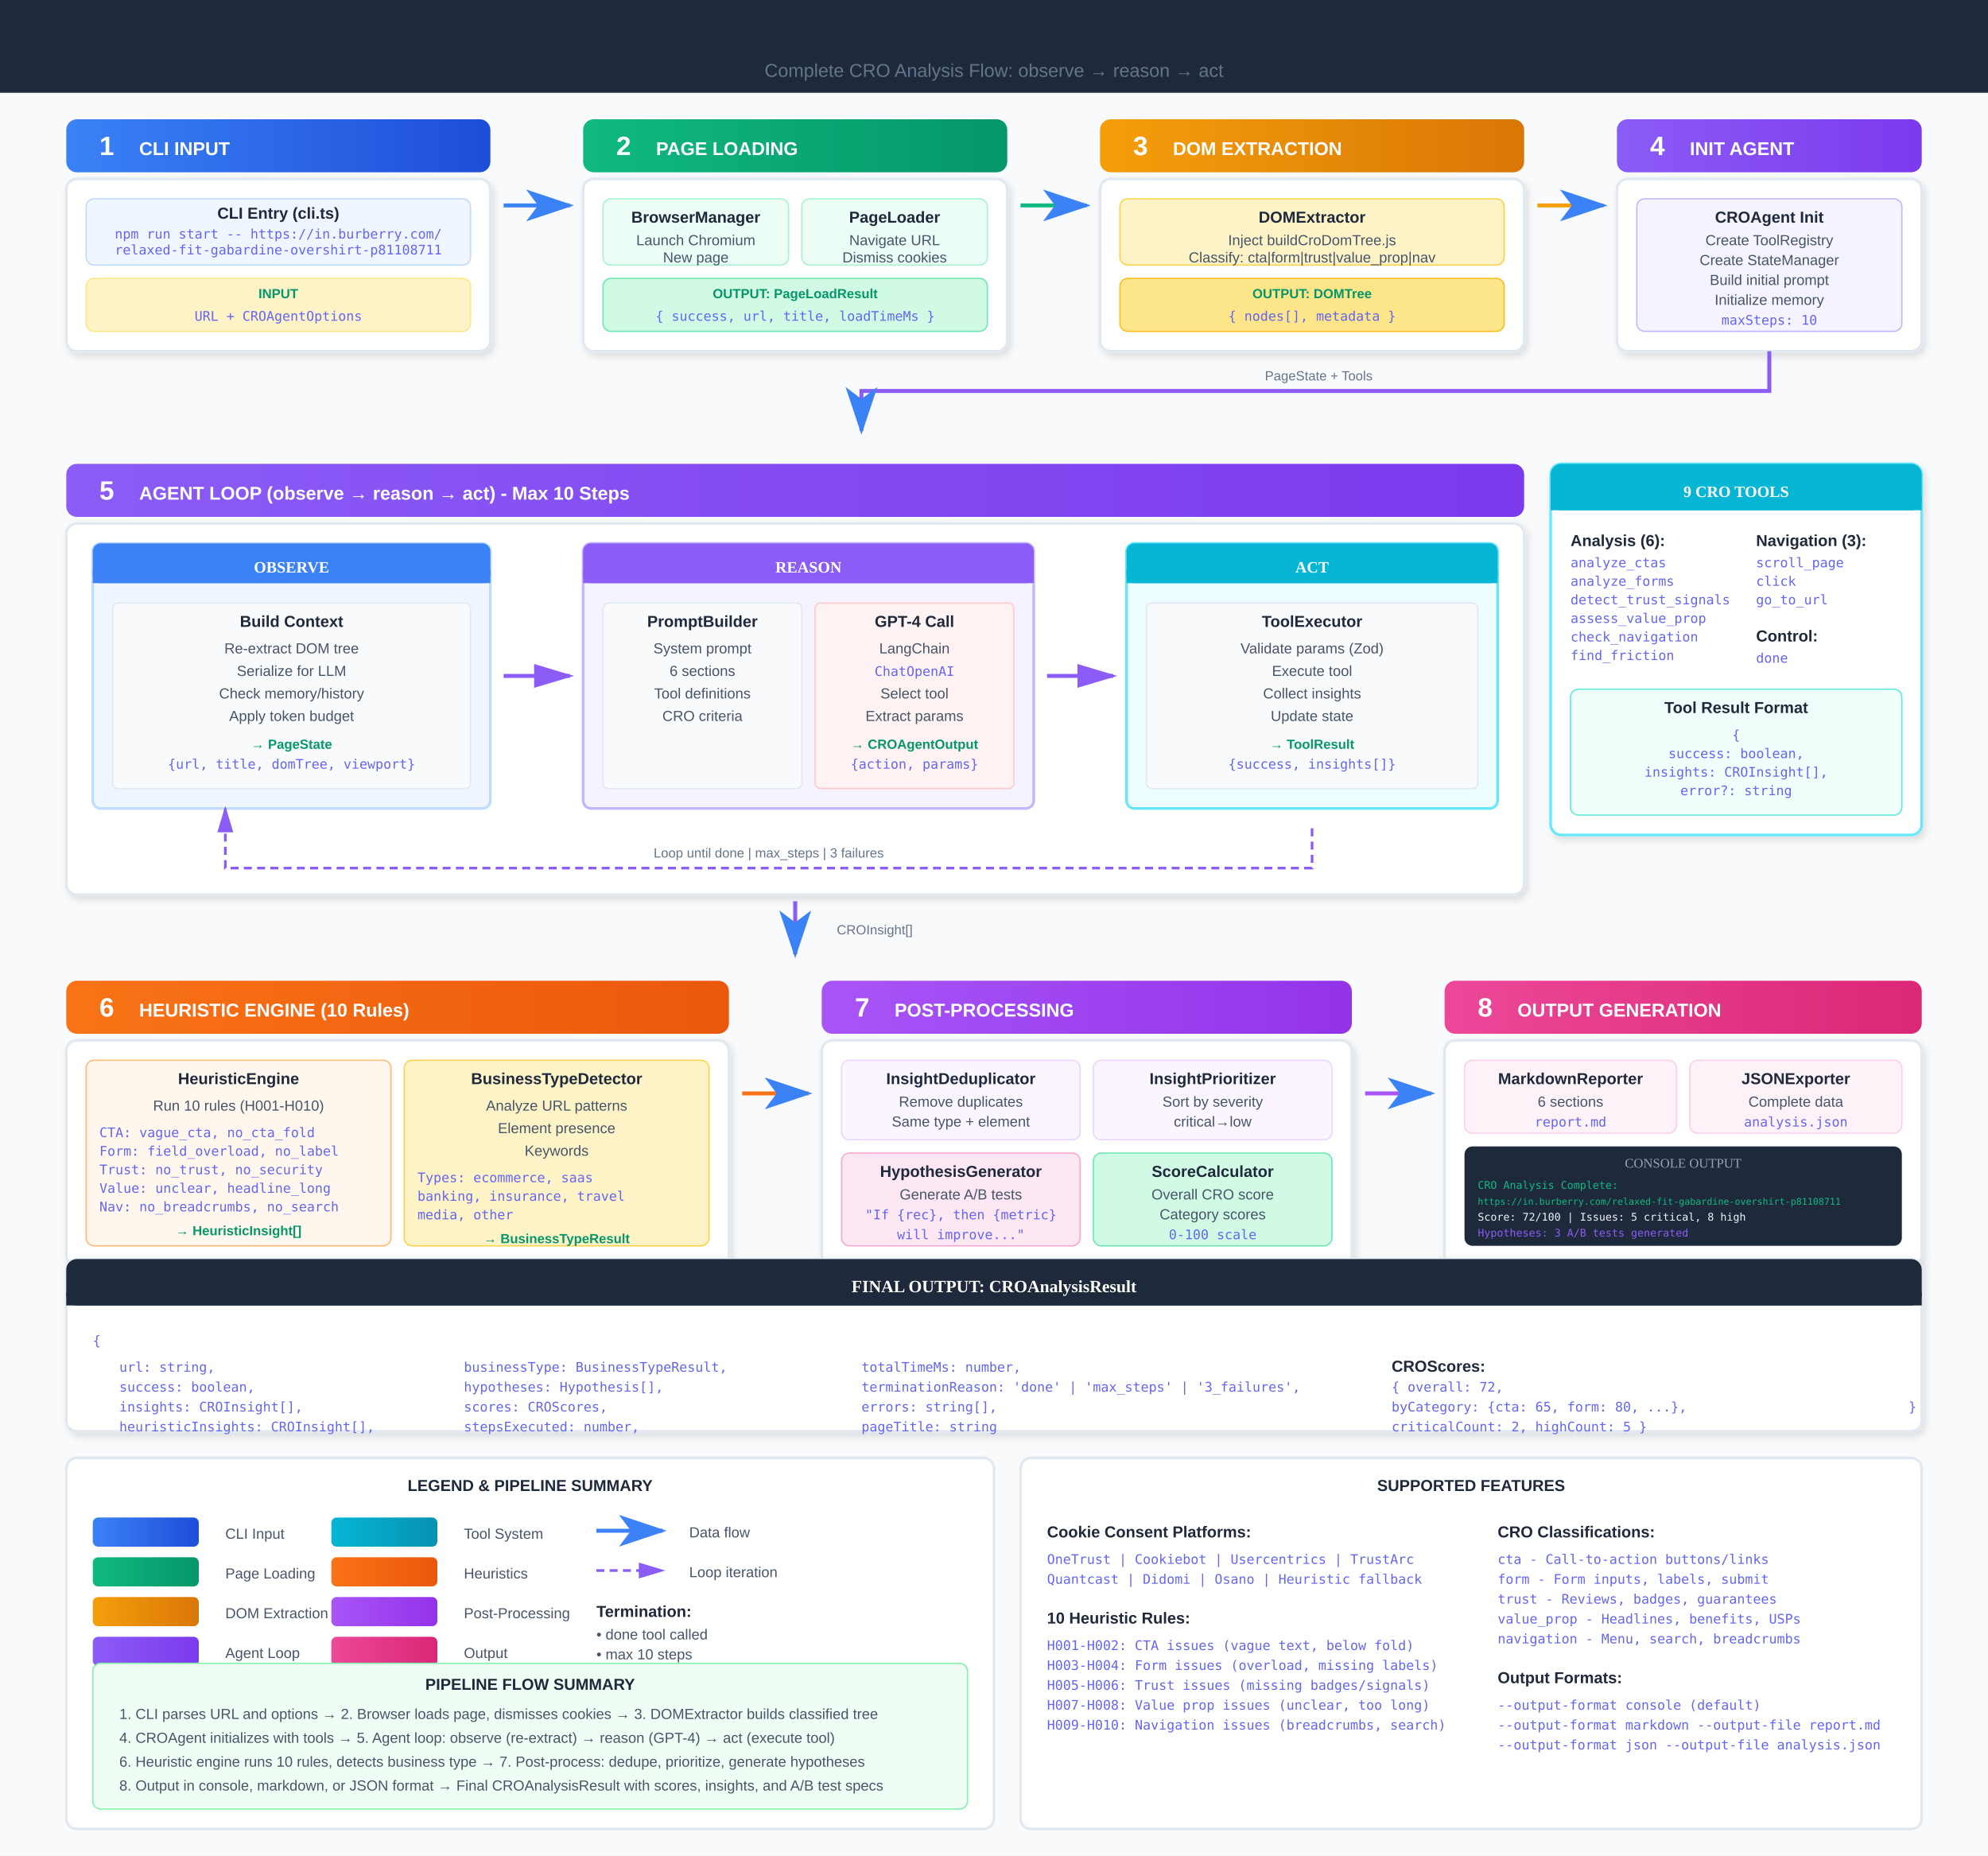
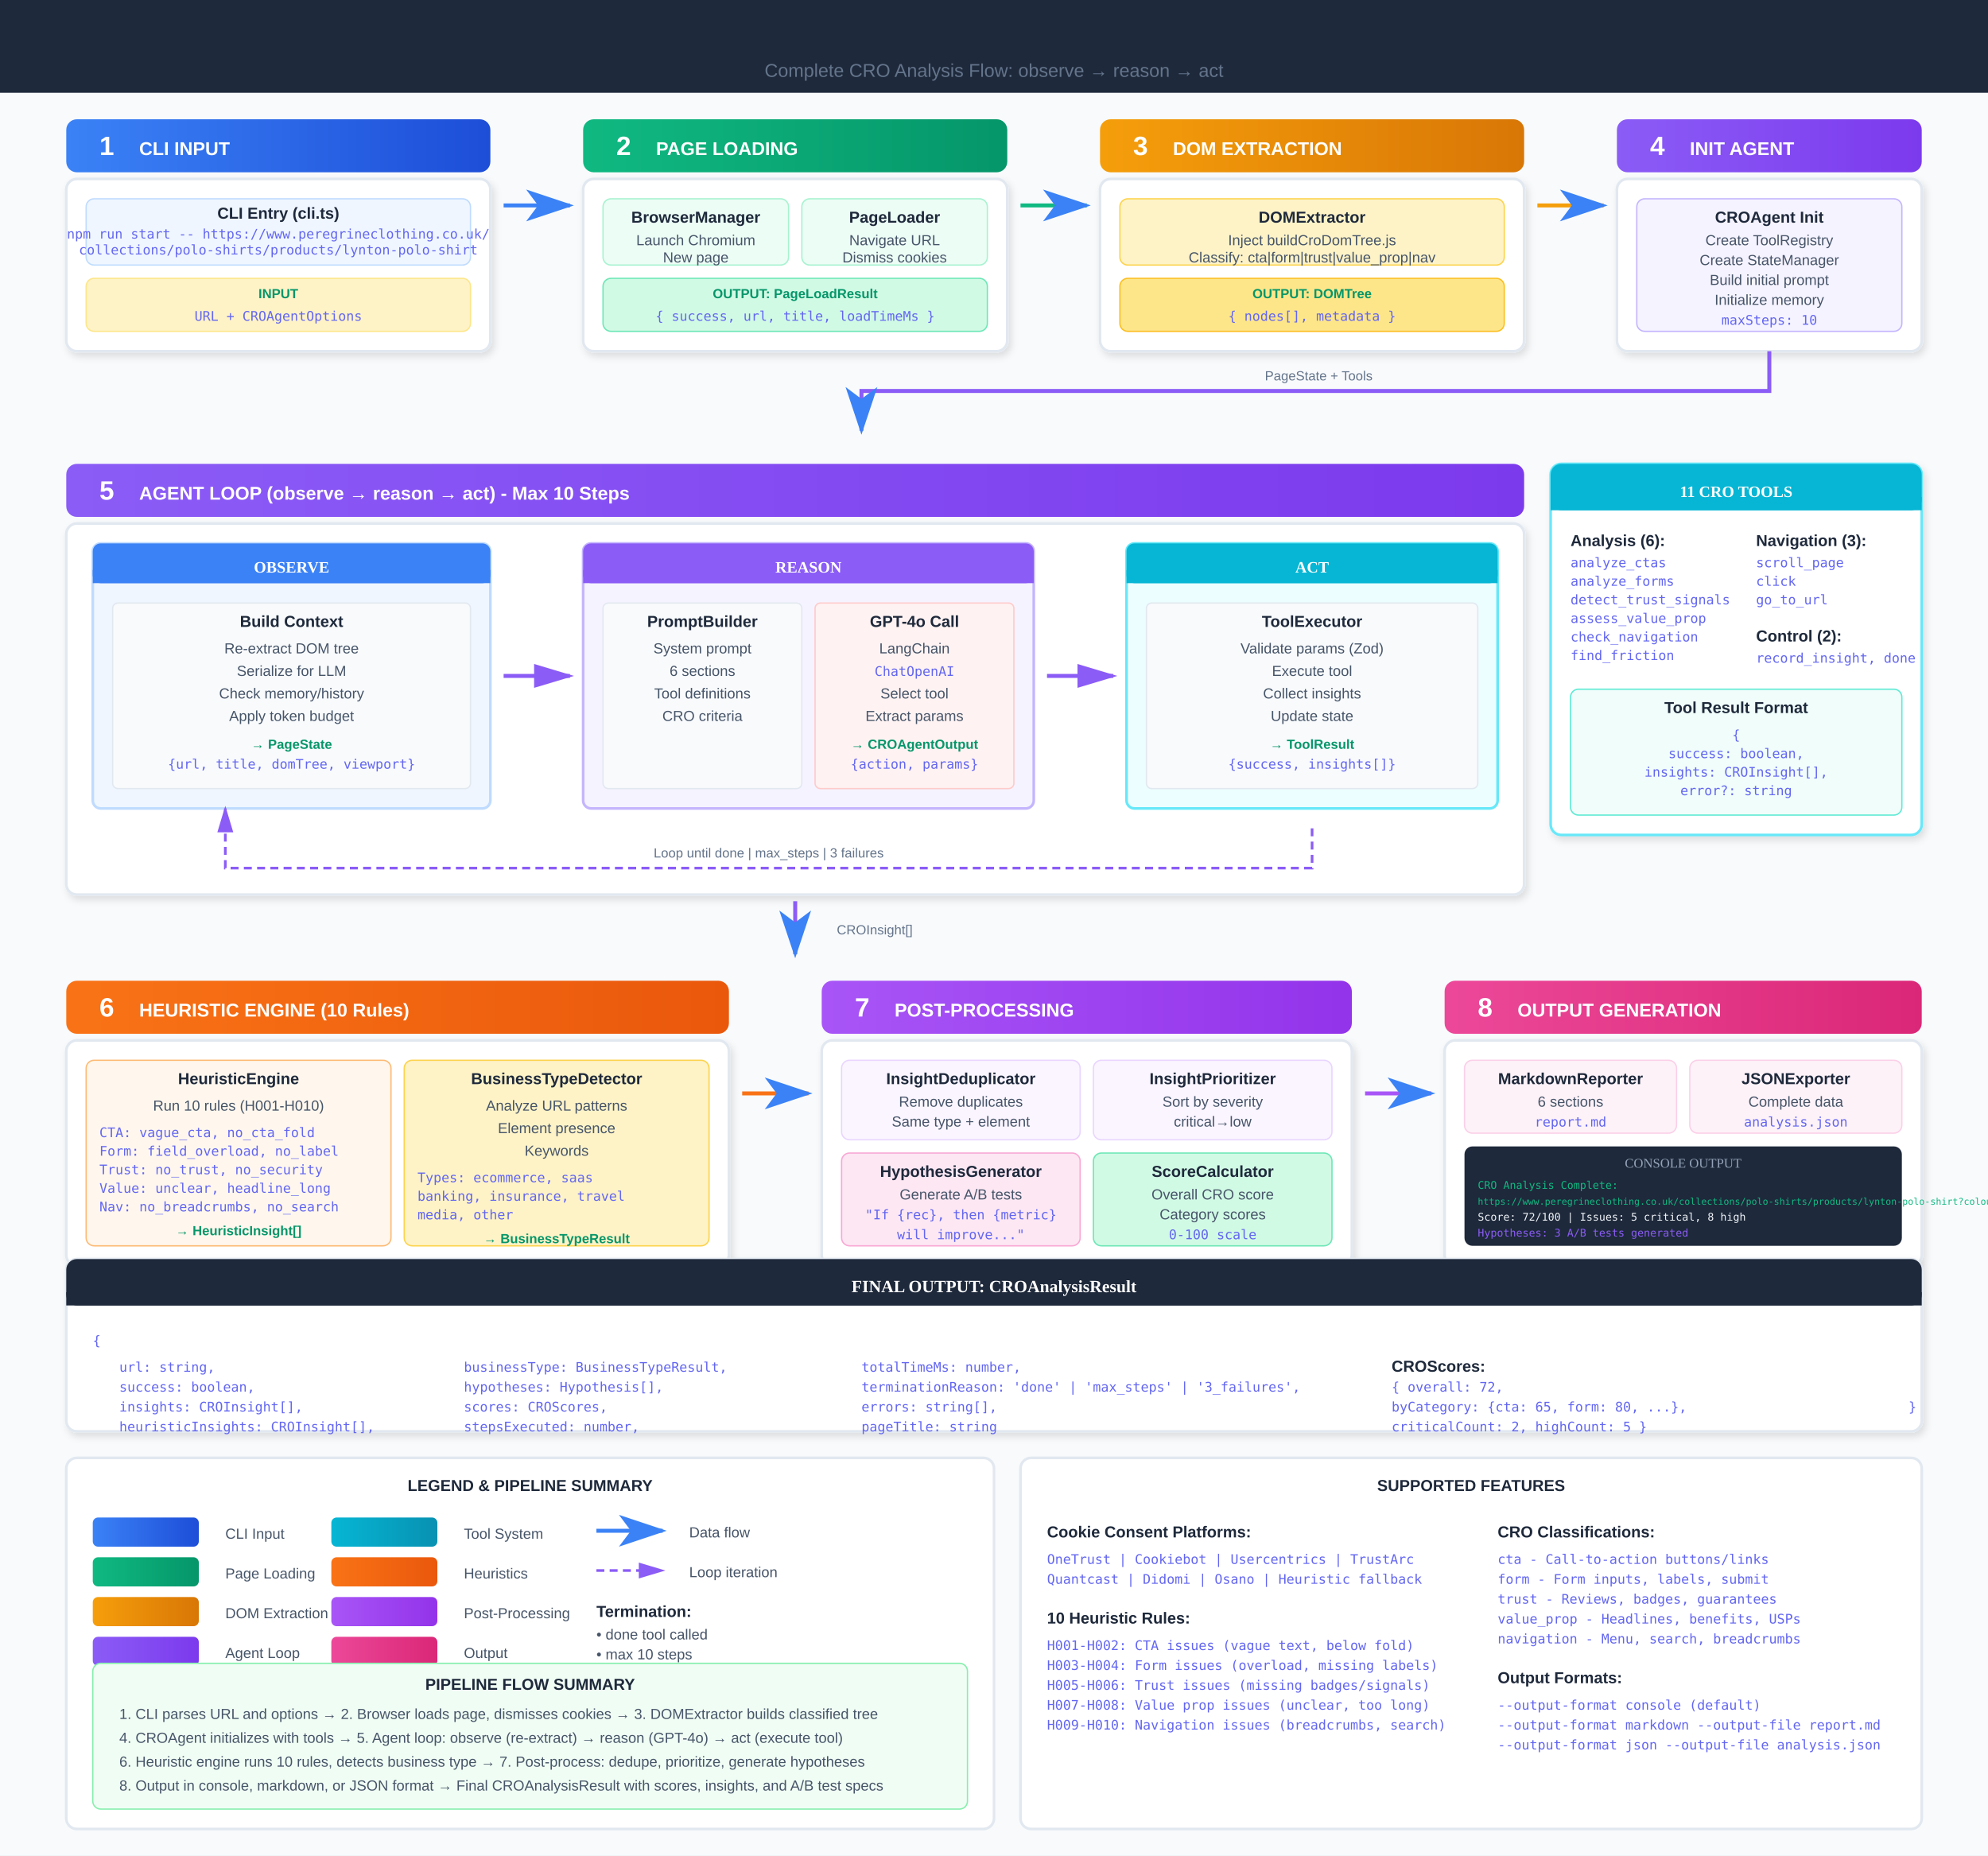
<svg xmlns="http://www.w3.org/2000/svg" viewBox="0 0 1500 1400">
  <defs>
    <style>
      .title { font: bold 26px 'Segoe UI', Arial, sans-serif; fill: #1e293b; }
      .subtitle { font: 14px 'Segoe UI', Arial, sans-serif; fill: #64748b; }
      .stage-title { font: bold 14px 'Segoe UI', Arial, sans-serif; fill: white; }
      .stage-num { font: bold 20px 'Segoe UI', Arial, sans-serif; fill: white; }
      .box-title { font: bold 12px 'Segoe UI', Arial, sans-serif; fill: #1e293b; }
      .box-text { font: 11px 'Segoe UI', Arial, sans-serif; fill: #475569; }
      .code-text { font: 10px 'Consolas', monospace; fill: #6366f1; }
      .data-label { font: bold 10px 'Segoe UI', Arial, sans-serif; fill: #059669; }
      .arrow-label { font: 10px 'Segoe UI', Arial, sans-serif; fill: #64748b; }
    </style>
    <linearGradient id="stage1Grad" x1="0%" y1="0%" x2="100%" y2="0%">
      <stop offset="0%" style="stop-color:#3b82f6" />
      <stop offset="100%" style="stop-color:#1d4ed8" />
    </linearGradient>
    <linearGradient id="stage2Grad" x1="0%" y1="0%" x2="100%" y2="0%">
      <stop offset="0%" style="stop-color:#10b981" />
      <stop offset="100%" style="stop-color:#059669" />
    </linearGradient>
    <linearGradient id="stage3Grad" x1="0%" y1="0%" x2="100%" y2="0%">
      <stop offset="0%" style="stop-color:#f59e0b" />
      <stop offset="100%" style="stop-color:#d97706" />
    </linearGradient>
    <linearGradient id="stage4Grad" x1="0%" y1="0%" x2="100%" y2="0%">
      <stop offset="0%" style="stop-color:#8b5cf6" />
      <stop offset="100%" style="stop-color:#7c3aed" />
    </linearGradient>
    <linearGradient id="stage5Grad" x1="0%" y1="0%" x2="100%" y2="0%">
      <stop offset="0%" style="stop-color:#06b6d4" />
      <stop offset="100%" style="stop-color:#0891b2" />
    </linearGradient>
    <linearGradient id="stage6Grad" x1="0%" y1="0%" x2="100%" y2="0%">
      <stop offset="0%" style="stop-color:#f97316" />
      <stop offset="100%" style="stop-color:#ea580c" />
    </linearGradient>
    <linearGradient id="stage7Grad" x1="0%" y1="0%" x2="100%" y2="0%">
      <stop offset="0%" style="stop-color:#a855f7" />
      <stop offset="100%" style="stop-color:#9333ea" />
    </linearGradient>
    <linearGradient id="stage8Grad" x1="0%" y1="0%" x2="100%" y2="0%">
      <stop offset="0%" style="stop-color:#ec4899" />
      <stop offset="100%" style="stop-color:#db2777" />
    </linearGradient>
    <filter id="shadow" x="-10%" y="-10%" width="120%" height="130%">
      <feDropShadow dx="2" dy="3" stdDeviation="3" flood-opacity="0.12" />
    </filter>
    <marker id="flowArrow" markerWidth="12" markerHeight="8" refX="11" refY="4" orient="auto">
      <path d="M0,0 L12,4 L0,8 L3,4 Z" fill="#3b82f6" />
    </marker>
    <marker id="dataArrow" markerWidth="10" markerHeight="6" refX="9" refY="3" orient="auto">
      <path d="M0,0 L10,3 L0,6 Z" fill="#10b981" />
    </marker>
    <marker id="loopArrow" markerWidth="10" markerHeight="6" refX="9" refY="3" orient="auto">
      <path d="M0,0 L10,3 L0,6 Z" fill="#8b5cf6" />
    </marker>
  </defs>
  <rect width="1500" height="1400" fill="#f8fafc" />
  <rect x="0" y="0" width="1500" height="70" fill="#1e293b" />
  <text x="750" y="38" class="title" text-anchor="middle" fill="white">CRO Browser Agent - Data Flow Pipeline</text>
  <text x="750" y="58" class="subtitle" text-anchor="middle" fill="#94a3b8">Complete CRO Analysis Flow: observe → reason → act</text>
  <g transform="translate(50, 90)">
    <rect width="320" height="40" rx="8" fill="url(#stage1Grad)" />
    <text x="25" y="27" class="stage-num">1</text>
    <text x="55" y="27" class="stage-title">CLI INPUT</text>
    <rect x="0" y="45" width="320" height="130" rx="8" fill="white" stroke="#e2e8f0" stroke-width="2" filter="url(#shadow)" />
    <g transform="translate(15, 60)">
      <rect width="290" height="50" rx="6" fill="#eff6ff" stroke="#bfdbfe" />
      <text x="145" y="15" class="box-title" text-anchor="middle">CLI Entry (cli.ts)</text>
-       <text x="145" y="30" class="code-text" text-anchor="middle" font-size="8">npm run start -- https://in.burberry.com/</text>
-       <text x="145" y="42" class="code-text" text-anchor="middle" font-size="8">relaxed-fit-gabardine-overshirt-p81108711</text>
+       <text x="145" y="30" class="code-text" text-anchor="middle" font-size="8">npm run start -- https://www.peregrineclothing.co.uk/</text>
+       <text x="145" y="42" class="code-text" text-anchor="middle" font-size="8">collections/polo-shirts/products/lynton-polo-shirt</text>
    </g>
    <g transform="translate(15, 120)">
      <rect width="290" height="40" rx="6" fill="#fef3c7" stroke="#fde68a" />
      <text x="145" y="15" class="data-label" text-anchor="middle">INPUT</text>
      <text x="145" y="32" class="code-text" text-anchor="middle">URL + CROAgentOptions</text>
    </g>
  </g>
  <g transform="translate(380, 155)">
    <line x1="0" y1="0" x2="50" y2="0" stroke="#3b82f6" stroke-width="3" marker-end="url(#flowArrow)" />
  </g>
  <g transform="translate(440, 90)">
    <rect width="320" height="40" rx="8" fill="url(#stage2Grad)" />
    <text x="25" y="27" class="stage-num">2</text>
    <text x="55" y="27" class="stage-title">PAGE LOADING</text>
    <rect x="0" y="45" width="320" height="130" rx="8" fill="white" stroke="#e2e8f0" stroke-width="2" filter="url(#shadow)" />
    <g transform="translate(15, 60)">
      <rect width="140" height="50" rx="6" fill="#ecfdf5" stroke="#a7f3d0" />
      <text x="70" y="18" class="box-title" text-anchor="middle">BrowserManager</text>
      <text x="70" y="35" class="box-text" text-anchor="middle">Launch Chromium</text>
      <text x="70" y="48" class="box-text" text-anchor="middle">New page</text>
    </g>
    <g transform="translate(165, 60)">
      <rect width="140" height="50" rx="6" fill="#ecfdf5" stroke="#a7f3d0" />
      <text x="70" y="18" class="box-title" text-anchor="middle">PageLoader</text>
      <text x="70" y="35" class="box-text" text-anchor="middle">Navigate URL</text>
      <text x="70" y="48" class="box-text" text-anchor="middle">Dismiss cookies</text>
    </g>
    <g transform="translate(15, 120)">
      <rect width="290" height="40" rx="6" fill="#d1fae5" stroke="#6ee7b7" />
      <text x="145" y="15" class="data-label" text-anchor="middle">OUTPUT: PageLoadResult</text>
      <text x="145" y="32" class="code-text" text-anchor="middle">{ success, url, title, loadTimeMs }</text>
    </g>
  </g>
  <g transform="translate(770, 155)">
    <line x1="0" y1="0" x2="50" y2="0" stroke="#10b981" stroke-width="3" marker-end="url(#flowArrow)" />
  </g>
  <g transform="translate(830, 90)">
    <rect width="320" height="40" rx="8" fill="url(#stage3Grad)" />
    <text x="25" y="27" class="stage-num">3</text>
    <text x="55" y="27" class="stage-title">DOM EXTRACTION</text>
    <rect x="0" y="45" width="320" height="130" rx="8" fill="white" stroke="#e2e8f0" stroke-width="2" filter="url(#shadow)" />
    <g transform="translate(15, 60)">
      <rect width="290" height="50" rx="6" fill="#fef3c7" stroke="#fcd34d" />
      <text x="145" y="18" class="box-title" text-anchor="middle">DOMExtractor</text>
      <text x="145" y="35" class="box-text" text-anchor="middle">Inject buildCroDomTree.js</text>
      <text x="145" y="48" class="box-text" text-anchor="middle">Classify: cta|form|trust|value_prop|nav</text>
    </g>
    <g transform="translate(15, 120)">
      <rect width="290" height="40" rx="6" fill="#fde68a" stroke="#fbbf24" />
      <text x="145" y="15" class="data-label" text-anchor="middle">OUTPUT: DOMTree</text>
      <text x="145" y="32" class="code-text" text-anchor="middle">{ nodes[], metadata }</text>
    </g>
  </g>
  <g transform="translate(1160, 155)">
    <line x1="0" y1="0" x2="50" y2="0" stroke="#f59e0b" stroke-width="3" marker-end="url(#flowArrow)" />
  </g>
  <g transform="translate(1220, 90)">
    <rect width="230" height="40" rx="8" fill="url(#stage4Grad)" />
    <text x="25" y="27" class="stage-num">4</text>
    <text x="55" y="27" class="stage-title">INIT AGENT</text>
    <rect x="0" y="45" width="230" height="130" rx="8" fill="white" stroke="#e2e8f0" stroke-width="2" filter="url(#shadow)" />
    <g transform="translate(15, 60)">
      <rect width="200" height="100" rx="6" fill="#f5f3ff" stroke="#c4b5fd" />
      <text x="100" y="18" class="box-title" text-anchor="middle">CROAgent Init</text>
      <text x="100" y="35" class="box-text" text-anchor="middle">Create ToolRegistry</text>
      <text x="100" y="50" class="box-text" text-anchor="middle">Create StateManager</text>
      <text x="100" y="65" class="box-text" text-anchor="middle">Build initial prompt</text>
      <text x="100" y="80" class="box-text" text-anchor="middle">Initialize memory</text>
      <text x="100" y="95" class="code-text" text-anchor="middle">maxSteps: 10</text>
    </g>
  </g>
  <g transform="translate(1335, 265)">
    <path d="M0,0 L0,30 L-685,30 L-685,60" stroke="#8b5cf6" stroke-width="3" fill="none" marker-end="url(#flowArrow)" />
    <text x="-340" y="22" class="arrow-label" text-anchor="middle">PageState + Tools</text>
  </g>
  <g transform="translate(50, 350)">
    <rect width="1100" height="40" rx="8" fill="url(#stage4Grad)" />
    <text x="25" y="27" class="stage-num">5</text>
    <text x="55" y="27" class="stage-title">AGENT LOOP (observe → reason → act) - Max 10 Steps</text>
    <rect x="0" y="45" width="1100" height="280" rx="8" fill="white" stroke="#e2e8f0" stroke-width="2" filter="url(#shadow)" />
    <g transform="translate(20, 60)">
      <rect width="300" height="200" rx="6" fill="#eff6ff" stroke="#bfdbfe" stroke-width="2" />
      <rect width="300" height="30" rx="6" fill="#3b82f6" />
      <rect x="0" y="20" width="300" height="10" fill="#3b82f6" />
      <text x="150" y="22" fill="white" font-size="12" font-weight="bold" text-anchor="middle">OBSERVE</text>
      <g transform="translate(15, 45)">
        <rect width="270" height="140" rx="4" fill="#f8fafc" stroke="#e2e8f0" />
        <text x="135" y="18" class="box-title" text-anchor="middle">Build Context</text>
        <text x="135" y="38" class="box-text" text-anchor="middle">Re-extract DOM tree</text>
        <text x="135" y="55" class="box-text" text-anchor="middle">Serialize for LLM</text>
        <text x="135" y="72" class="box-text" text-anchor="middle">Check memory/history</text>
        <text x="135" y="89" class="box-text" text-anchor="middle">Apply token budget</text>
        <text x="135" y="110" class="data-label" text-anchor="middle">→ PageState</text>
        <text x="135" y="125" class="code-text" text-anchor="middle">{url, title, domTree, viewport}</text>
      </g>
    </g>
    <g transform="translate(330, 160)">
      <line x1="0" y1="0" x2="50" y2="0" stroke="#8b5cf6" stroke-width="3" marker-end="url(#loopArrow)" />
    </g>
    <g transform="translate(390, 60)">
      <rect width="340" height="200" rx="6" fill="#f5f3ff" stroke="#c4b5fd" stroke-width="2" />
      <rect width="340" height="30" rx="6" fill="#8b5cf6" />
      <rect x="0" y="20" width="340" height="10" fill="#8b5cf6" />
      <text x="170" y="22" fill="white" font-size="12" font-weight="bold" text-anchor="middle">REASON</text>
      <g transform="translate(15, 45)">
        <rect width="150" height="140" rx="4" fill="#f8fafc" stroke="#e2e8f0" />
        <text x="75" y="18" class="box-title" text-anchor="middle">PromptBuilder</text>
        <text x="75" y="38" class="box-text" text-anchor="middle">System prompt</text>
        <text x="75" y="55" class="box-text" text-anchor="middle">6 sections</text>
        <text x="75" y="72" class="box-text" text-anchor="middle">Tool definitions</text>
        <text x="75" y="89" class="box-text" text-anchor="middle">CRO criteria</text>
      </g>
      <g transform="translate(175, 45)">
        <rect width="150" height="140" rx="4" fill="#fef2f2" stroke="#fecaca" />
-         <text x="75" y="18" class="box-title" text-anchor="middle">GPT-4 Call</text>
+         <text x="75" y="18" class="box-title" text-anchor="middle">GPT-4o Call</text>
        <text x="75" y="38" class="box-text" text-anchor="middle">LangChain</text>
        <text x="75" y="55" class="code-text" text-anchor="middle">ChatOpenAI</text>
        <text x="75" y="72" class="box-text" text-anchor="middle">Select tool</text>
        <text x="75" y="89" class="box-text" text-anchor="middle">Extract params</text>
        <text x="75" y="110" class="data-label" text-anchor="middle">→ CROAgentOutput</text>
        <text x="75" y="125" class="code-text" text-anchor="middle">{action, params}</text>
      </g>
    </g>
    <g transform="translate(740, 160)">
      <line x1="0" y1="0" x2="50" y2="0" stroke="#8b5cf6" stroke-width="3" marker-end="url(#loopArrow)" />
    </g>
    <g transform="translate(800, 60)">
      <rect width="280" height="200" rx="6" fill="#ecfeff" stroke="#67e8f9" stroke-width="2" />
      <rect width="280" height="30" rx="6" fill="#06b6d4" />
      <rect x="0" y="20" width="280" height="10" fill="#06b6d4" />
      <text x="140" y="22" fill="white" font-size="12" font-weight="bold" text-anchor="middle">ACT</text>
      <g transform="translate(15, 45)">
        <rect width="250" height="140" rx="4" fill="#f8fafc" stroke="#e2e8f0" />
        <text x="125" y="18" class="box-title" text-anchor="middle">ToolExecutor</text>
        <text x="125" y="38" class="box-text" text-anchor="middle">Validate params (Zod)</text>
        <text x="125" y="55" class="box-text" text-anchor="middle">Execute tool</text>
        <text x="125" y="72" class="box-text" text-anchor="middle">Collect insights</text>
        <text x="125" y="89" class="box-text" text-anchor="middle">Update state</text>
        <text x="125" y="110" class="data-label" text-anchor="middle">→ ToolResult</text>
        <text x="125" y="125" class="code-text" text-anchor="middle">{success, insights[]}</text>
      </g>
    </g>
    <g transform="translate(800, 275)">
      <path d="M140,0 L140,30 L-680,30 L-680,-15" stroke="#8b5cf6" stroke-width="2" stroke-dasharray="6,4" fill="none" marker-end="url(#loopArrow)" />
      <text x="-270" y="22" class="arrow-label" text-anchor="middle">Loop until done | max_steps | 3 failures</text>
    </g>
  </g>
  <g transform="translate(1170, 350)">
    <rect width="280" height="280" rx="8" fill="white" stroke="#67e8f9" stroke-width="2" filter="url(#shadow)" />
    <rect width="280" height="35" rx="8" fill="#06b6d4" />
    <rect x="0" y="25" width="280" height="10" fill="#06b6d4" />
-     <text x="140" y="25" fill="white" font-size="12" font-weight="bold" text-anchor="middle">9 CRO TOOLS</text>
+     <text x="140" y="25" fill="white" font-size="12" font-weight="bold" text-anchor="middle">11 CRO TOOLS</text>
    <g transform="translate(15, 50)">
      <text x="0" y="12" class="box-title" fill="#0891b2">Analysis (6):</text>
      <text x="0" y="28" class="code-text">analyze_ctas</text>
      <text x="0" y="42" class="code-text">analyze_forms</text>
      <text x="0" y="56" class="code-text">detect_trust_signals</text>
      <text x="0" y="70" class="code-text">assess_value_prop</text>
      <text x="0" y="84" class="code-text">check_navigation</text>
      <text x="0" y="98" class="code-text">find_friction</text>
      <text x="140" y="12" class="box-title" fill="#0891b2">Navigation (3):</text>
      <text x="140" y="28" class="code-text">scroll_page</text>
      <text x="140" y="42" class="code-text">click</text>
      <text x="140" y="56" class="code-text">go_to_url</text>
-       <text x="140" y="84" class="box-title" fill="#0891b2">Control:</text>
-       <text x="140" y="100" class="code-text">done</text>
+       <text x="140" y="84" class="box-title" fill="#0891b2">Control (2):</text>
+       <text x="140" y="100" class="code-text">record_insight, done</text>
    </g>
    <g transform="translate(15, 170)">
      <rect width="250" height="95" rx="6" fill="#f0fdfa" stroke="#5eead4" />
      <text x="125" y="18" class="box-title" text-anchor="middle" fill="#0d9488">Tool Result Format</text>
      <text x="125" y="38" class="code-text" text-anchor="middle">{</text>
      <text x="125" y="52" class="code-text" text-anchor="middle">success: boolean,</text>
      <text x="125" y="66" class="code-text" text-anchor="middle">insights: CROInsight[],</text>
      <text x="125" y="80" class="code-text" text-anchor="middle">error?: string</text>
    </g>
  </g>
  <g transform="translate(600, 680)">
    <line x1="0" y1="0" x2="0" y2="40" stroke="#8b5cf6" stroke-width="3" marker-end="url(#flowArrow)" />
    <text x="60" y="25" class="arrow-label" text-anchor="middle">CROInsight[]</text>
  </g>
  <g transform="translate(50, 740)">
    <rect width="500" height="40" rx="8" fill="url(#stage6Grad)" />
    <text x="25" y="27" class="stage-num">6</text>
    <text x="55" y="27" class="stage-title">HEURISTIC ENGINE (10 Rules)</text>
    <rect x="0" y="45" width="500" height="170" rx="8" fill="white" stroke="#e2e8f0" stroke-width="2" filter="url(#shadow)" />
    <g transform="translate(15, 60)">
      <rect width="230" height="140" rx="6" fill="#fff7ed" stroke="#fdba74" />
      <text x="115" y="18" class="box-title" text-anchor="middle">HeuristicEngine</text>
      <text x="115" y="38" class="box-text" text-anchor="middle">Run 10 rules (H001-H010)</text>
      <text x="10" y="58" class="code-text">CTA: vague_cta, no_cta_fold</text>
      <text x="10" y="72" class="code-text">Form: field_overload, no_label</text>
      <text x="10" y="86" class="code-text">Trust: no_trust, no_security</text>
      <text x="10" y="100" class="code-text">Value: unclear, headline_long</text>
      <text x="10" y="114" class="code-text">Nav: no_breadcrumbs, no_search</text>
      <text x="115" y="132" class="data-label" text-anchor="middle">→ HeuristicInsight[]</text>
    </g>
    <g transform="translate(255, 60)">
      <rect width="230" height="140" rx="6" fill="#fef3c7" stroke="#fcd34d" />
      <text x="115" y="18" class="box-title" text-anchor="middle">BusinessTypeDetector</text>
      <text x="115" y="38" class="box-text" text-anchor="middle">Analyze URL patterns</text>
      <text x="115" y="55" class="box-text" text-anchor="middle">Element presence</text>
      <text x="115" y="72" class="box-text" text-anchor="middle">Keywords</text>
      <text x="10" y="92" class="code-text">Types: ecommerce, saas</text>
      <text x="10" y="106" class="code-text">banking, insurance, travel</text>
      <text x="10" y="120" class="code-text">media, other</text>
      <text x="115" y="138" class="data-label" text-anchor="middle">→ BusinessTypeResult</text>
    </g>
  </g>
  <g transform="translate(560, 825)">
    <line x1="0" y1="0" x2="50" y2="0" stroke="#f97316" stroke-width="3" marker-end="url(#flowArrow)" />
  </g>
  <g transform="translate(620, 740)">
    <rect width="400" height="40" rx="8" fill="url(#stage7Grad)" />
    <text x="25" y="27" class="stage-num">7</text>
    <text x="55" y="27" class="stage-title">POST-PROCESSING</text>
    <rect x="0" y="45" width="400" height="170" rx="8" fill="white" stroke="#e2e8f0" stroke-width="2" filter="url(#shadow)" />
    <g transform="translate(15, 60)">
      <rect width="180" height="60" rx="6" fill="#faf5ff" stroke="#e9d5ff" />
      <text x="90" y="18" class="box-title" text-anchor="middle">InsightDeduplicator</text>
      <text x="90" y="35" class="box-text" text-anchor="middle">Remove duplicates</text>
      <text x="90" y="50" class="box-text" text-anchor="middle">Same type + element</text>
    </g>
    <g transform="translate(205, 60)">
      <rect width="180" height="60" rx="6" fill="#faf5ff" stroke="#e9d5ff" />
      <text x="90" y="18" class="box-title" text-anchor="middle">InsightPrioritizer</text>
      <text x="90" y="35" class="box-text" text-anchor="middle">Sort by severity</text>
      <text x="90" y="50" class="box-text" text-anchor="middle">critical→low</text>
    </g>
    <g transform="translate(15, 130)">
      <rect width="180" height="70" rx="6" fill="#fce7f3" stroke="#f9a8d4" />
      <text x="90" y="18" class="box-title" text-anchor="middle">HypothesisGenerator</text>
      <text x="90" y="35" class="box-text" text-anchor="middle">Generate A/B tests</text>
      <text x="90" y="50" class="code-text" text-anchor="middle">"If {rec}, then {metric}</text>
      <text x="90" y="65" class="code-text" text-anchor="middle">will improve..."</text>
    </g>
    <g transform="translate(205, 130)">
      <rect width="180" height="70" rx="6" fill="#d1fae5" stroke="#6ee7b7" />
      <text x="90" y="18" class="box-title" text-anchor="middle">ScoreCalculator</text>
      <text x="90" y="35" class="box-text" text-anchor="middle">Overall CRO score</text>
      <text x="90" y="50" class="box-text" text-anchor="middle">Category scores</text>
      <text x="90" y="65" class="code-text" text-anchor="middle">0-100 scale</text>
    </g>
  </g>
  <g transform="translate(1030, 825)">
    <line x1="0" y1="0" x2="50" y2="0" stroke="#a855f7" stroke-width="3" marker-end="url(#flowArrow)" />
  </g>
  <g transform="translate(1090, 740)">
    <rect width="360" height="40" rx="8" fill="url(#stage8Grad)" />
    <text x="25" y="27" class="stage-num">8</text>
    <text x="55" y="27" class="stage-title">OUTPUT GENERATION</text>
    <rect x="0" y="45" width="360" height="170" rx="8" fill="white" stroke="#e2e8f0" stroke-width="2" filter="url(#shadow)" />
    <g transform="translate(15, 60)">
      <rect width="160" height="55" rx="6" fill="#fdf2f8" stroke="#fbcfe8" />
      <text x="80" y="18" class="box-title" text-anchor="middle">MarkdownReporter</text>
      <text x="80" y="35" class="box-text" text-anchor="middle">6 sections</text>
      <text x="80" y="50" class="code-text" text-anchor="middle">report.md</text>
    </g>
    <g transform="translate(185, 60)">
      <rect width="160" height="55" rx="6" fill="#fdf2f8" stroke="#fbcfe8" />
      <text x="80" y="18" class="box-title" text-anchor="middle">JSONExporter</text>
      <text x="80" y="35" class="box-text" text-anchor="middle">Complete data</text>
      <text x="80" y="50" class="code-text" text-anchor="middle">analysis.json</text>
    </g>
    <g transform="translate(15, 125)">
      <rect width="330" height="75" rx="6" fill="#1e293b" />
      <text x="165" y="16" fill="#94a3b8" font-size="10" text-anchor="middle">CONSOLE OUTPUT</text>
      <text x="10" y="32" fill="#10b981" font-family="Consolas" font-size="8">CRO Analysis Complete:</text>
-       <text x="10" y="44" fill="#10b981" font-family="Consolas" font-size="7">https://in.burberry.com/relaxed-fit-gabardine-overshirt-p81108711</text>
+       <text x="10" y="44" fill="#10b981" font-family="Consolas" font-size="7">https://www.peregrineclothing.co.uk/collections/polo-shirts/products/lynton-polo-shirt?colour=Navy</text>
      <text x="10" y="56" fill="#f1f5f9" font-family="Consolas" font-size="8">Score: 72/100 | Issues: 5 critical, 8 high</text>
      <text x="10" y="68" fill="#8b5cf6" font-family="Consolas" font-size="8">Hypotheses: 3 A/B tests generated</text>
    </g>
  </g>
  <g transform="translate(50, 950)">
    <rect width="1400" height="130" rx="8" fill="white" stroke="#e2e8f0" stroke-width="2" filter="url(#shadow)" />
    <rect width="1400" height="35" rx="8" fill="#1e293b" />
    <rect x="0" y="25" width="1400" height="10" fill="#1e293b" />
    <text x="700" y="25" fill="white" font-size="13" font-weight="bold" text-anchor="middle">FINAL OUTPUT: CROAnalysisResult</text>
    <g transform="translate(20, 50)">
      <text x="0" y="15" class="code-text">{</text>
      <text x="20" y="35" class="code-text">url: string,</text>
      <text x="20" y="50" class="code-text">success: boolean,</text>
      <text x="20" y="65" class="code-text">insights: CROInsight[],</text>
      <text x="20" y="80" class="code-text">heuristicInsights: CROInsight[],</text>
      <text x="280" y="35" class="code-text">businessType: BusinessTypeResult,</text>
      <text x="280" y="50" class="code-text">hypotheses: Hypothesis[],</text>
      <text x="280" y="65" class="code-text">scores: CROScores,</text>
      <text x="280" y="80" class="code-text">stepsExecuted: number,</text>
      <text x="580" y="35" class="code-text">totalTimeMs: number,</text>
      <text x="580" y="50" class="code-text">terminationReason: 'done' | 'max_steps' | '3_failures',</text>
      <text x="580" y="65" class="code-text">errors: string[],</text>
      <text x="580" y="80" class="code-text">pageTitle: string</text>
      <text x="980" y="35" class="box-title" fill="#059669">CROScores:</text>
      <text x="980" y="50" class="code-text">{ overall: 72,</text>
      <text x="980" y="65" class="code-text">  byCategory: {cta: 65, form: 80, ...},</text>
      <text x="980" y="80" class="code-text">  criticalCount: 2, highCount: 5 }</text>
      <text x="1370" y="65" class="code-text">}</text>
    </g>
  </g>
  <g transform="translate(50, 1100)">
    <rect width="700" height="280" rx="8" fill="white" stroke="#e2e8f0" stroke-width="2" />
    <text x="350" y="25" class="box-title" text-anchor="middle">LEGEND &amp; PIPELINE SUMMARY</text>
    <g transform="translate(20, 45)">
      <rect width="80" height="22" rx="4" fill="url(#stage1Grad)" />
      <text x="100" y="16" class="box-text">CLI Input</text>
      <rect y="30" width="80" height="22" rx="4" fill="url(#stage2Grad)" />
      <text x="100" y="46" class="box-text">Page Loading</text>
      <rect y="60" width="80" height="22" rx="4" fill="url(#stage3Grad)" />
      <text x="100" y="76" class="box-text">DOM Extraction</text>
      <rect y="90" width="80" height="22" rx="4" fill="url(#stage4Grad)" />
      <text x="100" y="106" class="box-text">Agent Loop</text>
    </g>
    <g transform="translate(200, 45)">
      <rect width="80" height="22" rx="4" fill="url(#stage5Grad)" />
      <text x="100" y="16" class="box-text">Tool System</text>
      <rect y="30" width="80" height="22" rx="4" fill="url(#stage6Grad)" />
      <text x="100" y="46" class="box-text">Heuristics</text>
      <rect y="60" width="80" height="22" rx="4" fill="url(#stage7Grad)" />
      <text x="100" y="76" class="box-text">Post-Processing</text>
      <rect y="90" width="80" height="22" rx="4" fill="url(#stage8Grad)" />
      <text x="100" y="106" class="box-text">Output</text>
    </g>
    <g transform="translate(400, 45)">
      <line x1="0" y1="10" x2="50" y2="10" stroke="#3b82f6" stroke-width="3" marker-end="url(#flowArrow)" />
      <text x="70" y="15" class="box-text">Data flow</text>
      <line x1="0" y1="40" x2="50" y2="40" stroke="#8b5cf6" stroke-width="2" stroke-dasharray="6,4" marker-end="url(#loopArrow)" />
      <text x="70" y="45" class="box-text">Loop iteration</text>
      <text x="0" y="75" class="box-title">Termination:</text>
      <text x="0" y="92" class="box-text">• done tool called</text>
      <text x="0" y="107" class="box-text">• max 10 steps</text>
      <text x="0" y="122" class="box-text">• 3 consecutive failures</text>
    </g>
    <g transform="translate(20, 155)">
      <rect width="660" height="110" rx="6" fill="#f0fdf4" stroke="#86efac" />
      <text x="330" y="20" class="box-title" text-anchor="middle" fill="#166534">PIPELINE FLOW SUMMARY</text>
      <text x="20" y="42" class="box-text">1. CLI parses URL and options → 2. Browser loads page, dismisses cookies → 3. DOMExtractor builds classified tree</text>
-       <text x="20" y="60" class="box-text">4. CROAgent initializes with tools → 5. Agent loop: observe (re-extract) → reason (GPT-4) → act (execute tool)</text>
+       <text x="20" y="60" class="box-text">4. CROAgent initializes with tools → 5. Agent loop: observe (re-extract) → reason (GPT-4o) → act (execute tool)</text>
      <text x="20" y="78" class="box-text">6. Heuristic engine runs 10 rules, detects business type → 7. Post-process: dedupe, prioritize, generate hypotheses</text>
      <text x="20" y="96" class="box-text">8. Output in console, markdown, or JSON format → Final CROAnalysisResult with scores, insights, and A/B test specs</text>
    </g>
  </g>
  <g transform="translate(770, 1100)">
    <rect width="680" height="280" rx="8" fill="white" stroke="#e2e8f0" stroke-width="2" />
    <text x="340" y="25" class="box-title" text-anchor="middle">SUPPORTED FEATURES</text>
    <g transform="translate(20, 45)">
      <text x="0" y="15" class="box-title" fill="#0891b2">Cookie Consent Platforms:</text>
      <text x="0" y="35" class="code-text">OneTrust | Cookiebot | Usercentrics | TrustArc</text>
      <text x="0" y="50" class="code-text">Quantcast | Didomi | Osano | Heuristic fallback</text>
      <text x="0" y="80" class="box-title" fill="#f97316">10 Heuristic Rules:</text>
      <text x="0" y="100" class="code-text">H001-H002: CTA issues (vague text, below fold)</text>
      <text x="0" y="115" class="code-text">H003-H004: Form issues (overload, missing labels)</text>
      <text x="0" y="130" class="code-text">H005-H006: Trust issues (missing badges/signals)</text>
      <text x="0" y="145" class="code-text">H007-H008: Value prop issues (unclear, too long)</text>
      <text x="0" y="160" class="code-text">H009-H010: Navigation issues (breadcrumbs, search)</text>
    </g>
    <g transform="translate(360, 45)">
      <text x="0" y="15" class="box-title" fill="#8b5cf6">CRO Classifications:</text>
      <text x="0" y="35" class="code-text">cta - Call-to-action buttons/links</text>
      <text x="0" y="50" class="code-text">form - Form inputs, labels, submit</text>
      <text x="0" y="65" class="code-text">trust - Reviews, badges, guarantees</text>
      <text x="0" y="80" class="code-text">value_prop - Headlines, benefits, USPs</text>
      <text x="0" y="95" class="code-text">navigation - Menu, search, breadcrumbs</text>
      <text x="0" y="125" class="box-title" fill="#ec4899">Output Formats:</text>
      <text x="0" y="145" class="code-text">--output-format console (default)</text>
      <text x="0" y="160" class="code-text">--output-format markdown --output-file report.md</text>
      <text x="0" y="175" class="code-text">--output-format json --output-file analysis.json</text>
    </g>
  </g>
</svg>
